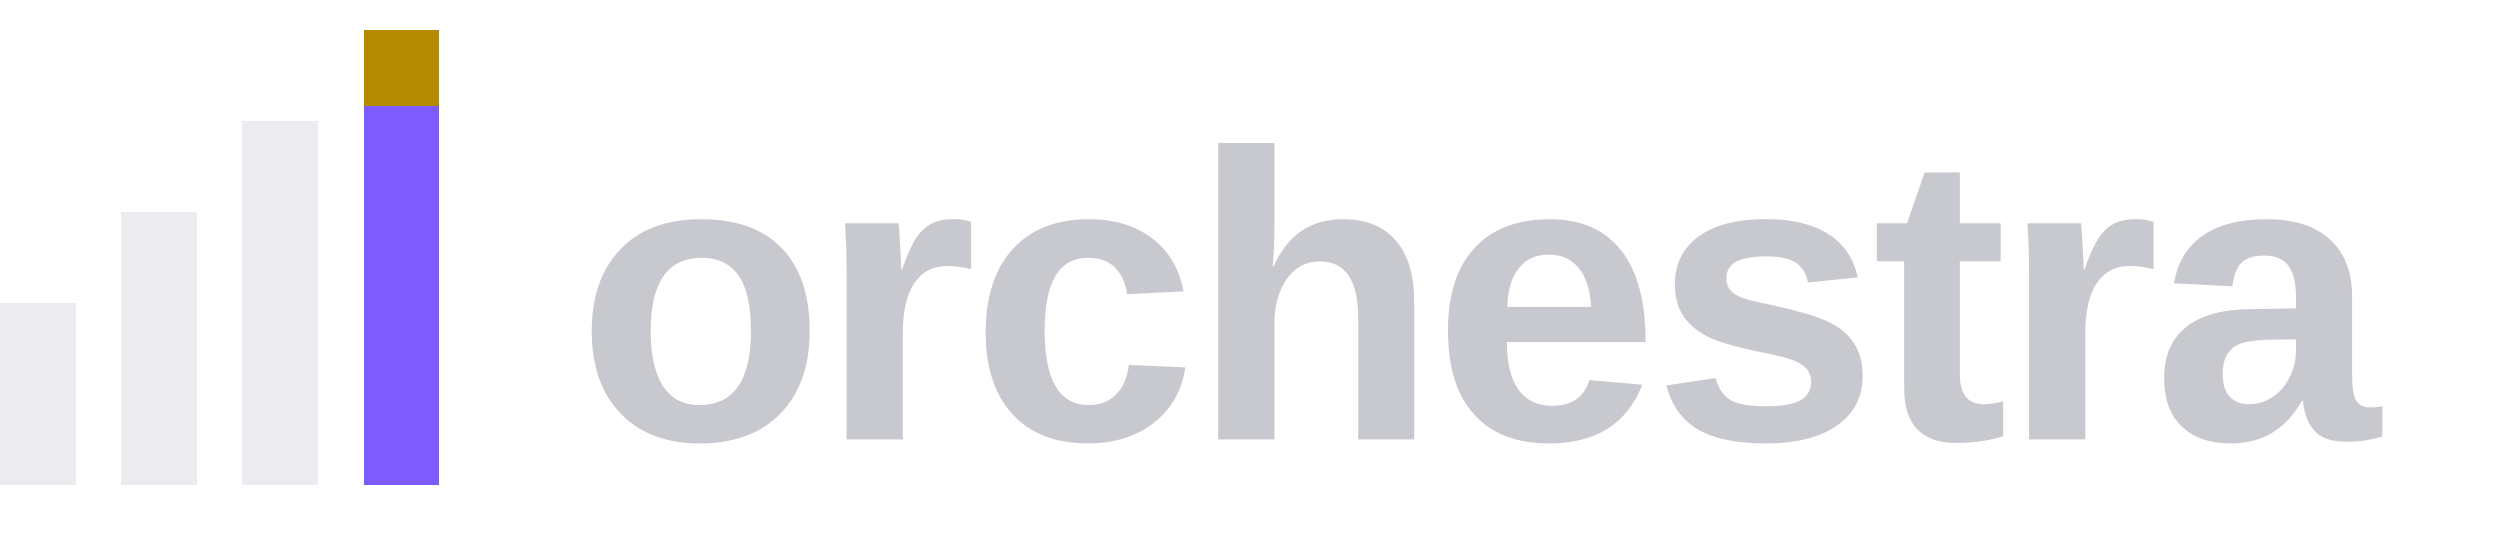
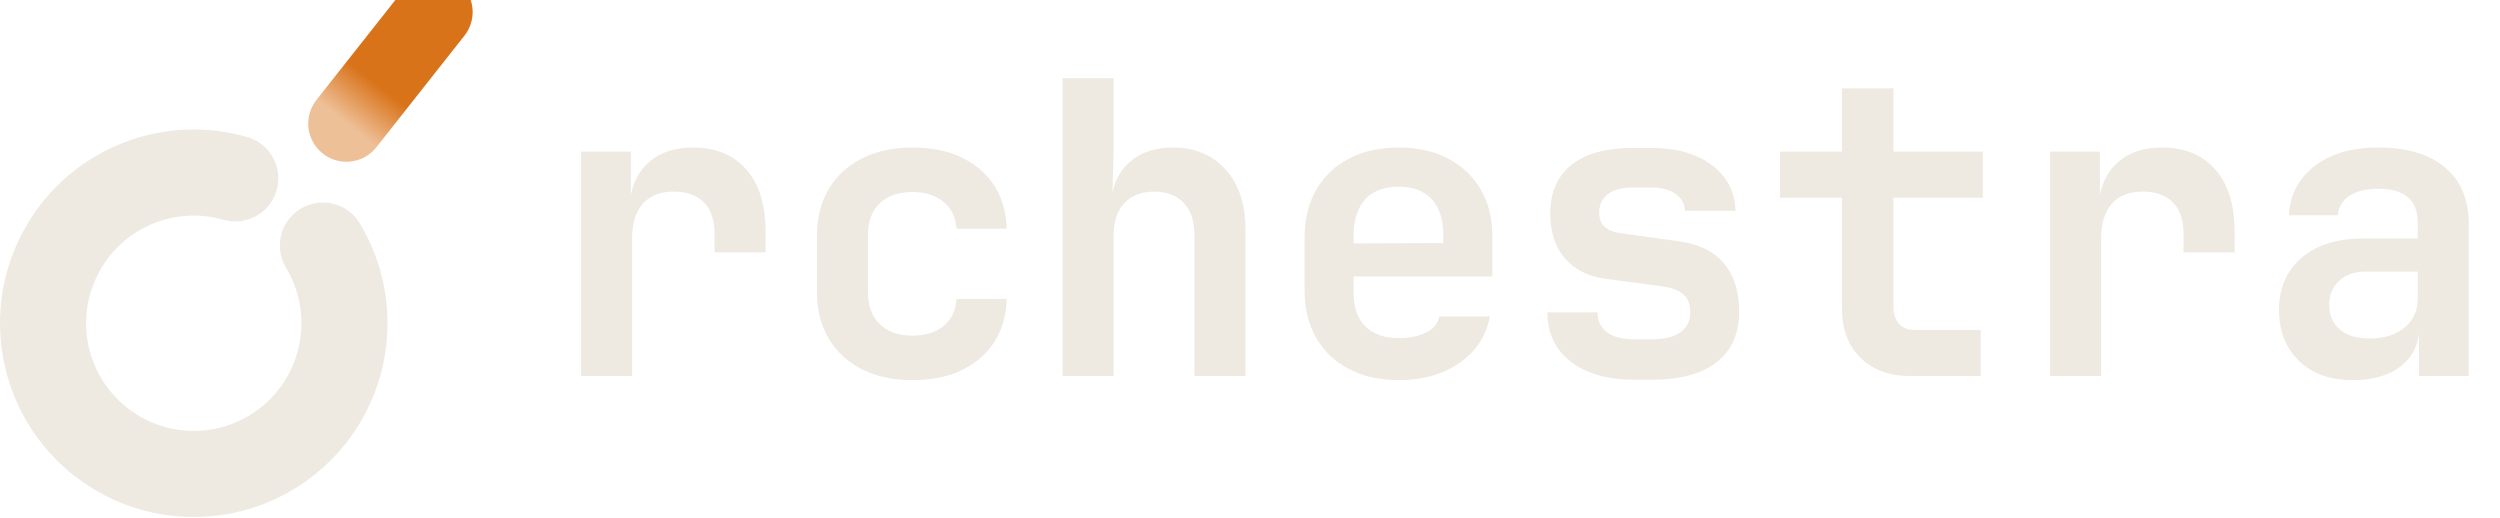
- <svg xmlns="http://www.w3.org/2000/svg" viewBox="0 0 330 72" width="330" height="72" shape-rendering="crispEdges">
-   <rect x="0" y="40" width="10" height="24" fill="#ececf0" />
-   <rect x="16" y="28" width="10" height="36" fill="#ececf0" />
-   <rect x="32" y="16" width="10" height="48" fill="#ececf0" />
-   <rect x="48" y="4" width="10" height="60" fill="#7c5cff" />
-   <rect x="48" y="4" width="10" height="10" fill="#b38a00" />
-   <text x="76" y="58" font-family="Segoe UI, Helvetica Neue, Arial, sans-serif" font-size="54" font-weight="600" letter-spacing="-1" fill="#c8c8cf" shape-rendering="geometricPrecision">orchestra</text>
+ <svg xmlns="http://www.w3.org/2000/svg" viewBox="145 708 425.8 88" width="348" height="72">
+   <defs>
+     <linearGradient id="baton" gradientUnits="userSpaceOnUse" x1="204" y1="729" x2="219" y2="710">
+       <stop offset="0" stop-color="#d9731a" stop-opacity="0.45" />
+       <stop offset="0.35" stop-color="#d9731a" />
+     </linearGradient>
+   </defs>
+   <path d="M200.00 749.78A25.667 25.667 0 1 1 185.07 738.33" fill="none" stroke="#eeeae1" stroke-width="14.667" stroke-linecap="round" />
+   <path d="M204 729L219 710" fill="none" stroke="url(#baton)" stroke-width="13" stroke-linecap="round" />
+   <path fill="#eeeae1" transform="translate(-128.6 0)" d="M372.575 772.0V733.775H381.054V741.212Q381.749 737.458 384.494 735.269Q387.239 733.08 391.618 733.08Q397.456 733.08 400.722 736.833Q403.989 740.586 403.989 747.327V750.942H395.301V747.745Q395.301 744.269 393.494 742.428Q391.687 740.586 388.351 740.586Q384.876 740.586 383.069 742.671Q381.262 744.756 381.262 748.578V772.0ZM429.009 772.695Q424.074 772.695 420.426 770.853Q416.777 769.011 414.761 765.641Q412.746 762.27 412.746 757.683V748.092Q412.746 743.505 414.761 740.134Q416.777 736.764 420.426 734.922Q424.074 733.08 429.009 733.08Q436.167 733.08 440.511 736.798Q444.855 740.516 445.063 746.91H436.515Q436.306 743.922 434.256 742.289Q432.206 740.655 429.009 740.655Q425.464 740.655 423.449 742.567Q421.433 744.478 421.433 748.023V757.683Q421.433 761.227 423.449 763.173Q425.464 765.12 429.009 765.12Q432.275 765.12 434.291 763.486Q436.306 761.853 436.515 758.865H445.063Q444.855 765.259 440.511 768.977Q436.167 772.695 429.009 772.695ZM454.585 772.0V721.265H463.272V733.775L463.064 740.864Q463.759 737.25 466.469 735.165Q469.18 733.08 473.35 733.08Q478.979 733.08 482.35 736.833Q485.721 740.586 485.721 746.91V772.0H477.033V747.953Q477.033 744.409 475.192 742.497Q473.35 740.586 470.222 740.586Q466.956 740.586 465.114 742.532Q463.272 744.478 463.272 748.092V772.0ZM511.853 772.695Q506.988 772.695 503.374 770.819Q499.76 768.942 497.779 765.502Q495.798 762.062 495.798 757.405V748.37Q495.798 743.713 497.779 740.273Q499.76 736.833 503.374 734.957Q506.988 733.08 511.853 733.08Q516.648 733.08 520.228 734.957Q523.807 736.833 525.788 740.204Q527.768 743.574 527.768 748.092V755.042H504.138V757.683Q504.138 761.575 506.154 763.556Q508.169 765.537 511.853 765.537Q514.563 765.537 516.475 764.598Q518.386 763.66 518.733 761.853H527.351Q526.448 766.788 522.208 769.741Q517.969 772.695 511.853 772.695ZM504.138 748.092V749.413L519.428 749.343V748.023Q519.428 744.061 517.482 741.907Q515.536 739.752 511.853 739.752Q508.03 739.752 506.084 741.941Q504.138 744.13 504.138 748.092ZM551.885 772.625Q545.074 772.625 541.112 769.533Q537.151 766.44 537.151 761.158H545.699Q545.699 763.382 547.333 764.563Q548.966 765.745 551.885 765.745H554.943Q558.07 765.745 559.773 764.563Q561.476 763.382 561.476 761.158Q561.476 759.073 560.294 758.065Q559.113 757.058 556.68 756.71L547.159 755.459Q542.572 754.833 540.105 751.914Q537.637 748.995 537.637 744.339Q537.637 738.918 541.251 736.034Q544.865 733.149 551.676 733.149H554.873Q561.267 733.149 565.159 736.068Q569.051 738.987 569.19 743.852H560.572Q560.503 742.045 558.974 740.968Q557.445 739.891 554.873 739.891H551.676Q548.896 739.891 547.437 741.038Q545.977 742.184 545.977 744.13Q545.977 745.868 547.055 746.702Q548.132 747.536 550.217 747.745L559.182 748.995Q564.464 749.621 567.14 752.714Q569.816 755.807 569.816 761.019Q569.816 766.579 566.028 769.602Q562.24 772.625 554.943 772.625ZM599.006 772.0Q593.654 772.0 590.492 768.907Q587.33 765.814 587.33 760.533V741.629H576.766V733.775H587.33V723.003H596.087V733.775H611.308V741.629H596.087V760.324Q596.087 761.992 597.025 763.069Q597.963 764.146 599.631 764.146H610.96V772.0ZM622.775 772.0V733.775H631.254V741.212Q631.949 737.458 634.694 735.269Q637.439 733.08 641.818 733.08Q647.656 733.08 650.922 736.833Q654.189 740.586 654.189 747.327V750.942H645.501V747.745Q645.501 744.269 643.695 742.428Q641.888 740.586 638.552 740.586Q635.077 740.586 633.269 742.671Q631.462 744.756 631.462 748.578V772.0ZM674.344 772.695Q668.506 772.695 665.135 769.394Q661.764 766.092 661.764 760.741Q661.764 755.181 665.587 751.88Q669.41 748.578 676.082 748.578H685.395V745.868Q685.395 740.1 678.653 740.1Q675.595 740.1 673.788 741.281Q671.981 742.462 671.773 744.617H663.433Q663.711 739.474 667.776 736.277Q671.842 733.08 678.723 733.08Q686.02 733.08 690.051 736.486Q694.082 739.891 694.082 746.077V772.0H685.603V764.841Q685.117 768.525 682.128 770.61Q679.139 772.695 674.344 772.695ZM677.124 765.606Q680.947 765.606 683.171 763.729Q685.395 761.853 685.395 758.726V754.208H676.499Q673.649 754.208 671.981 755.806Q670.313 757.405 670.313 759.907Q670.313 762.479 672.085 764.042Q673.858 765.606 677.124 765.606Z" />
</svg>
